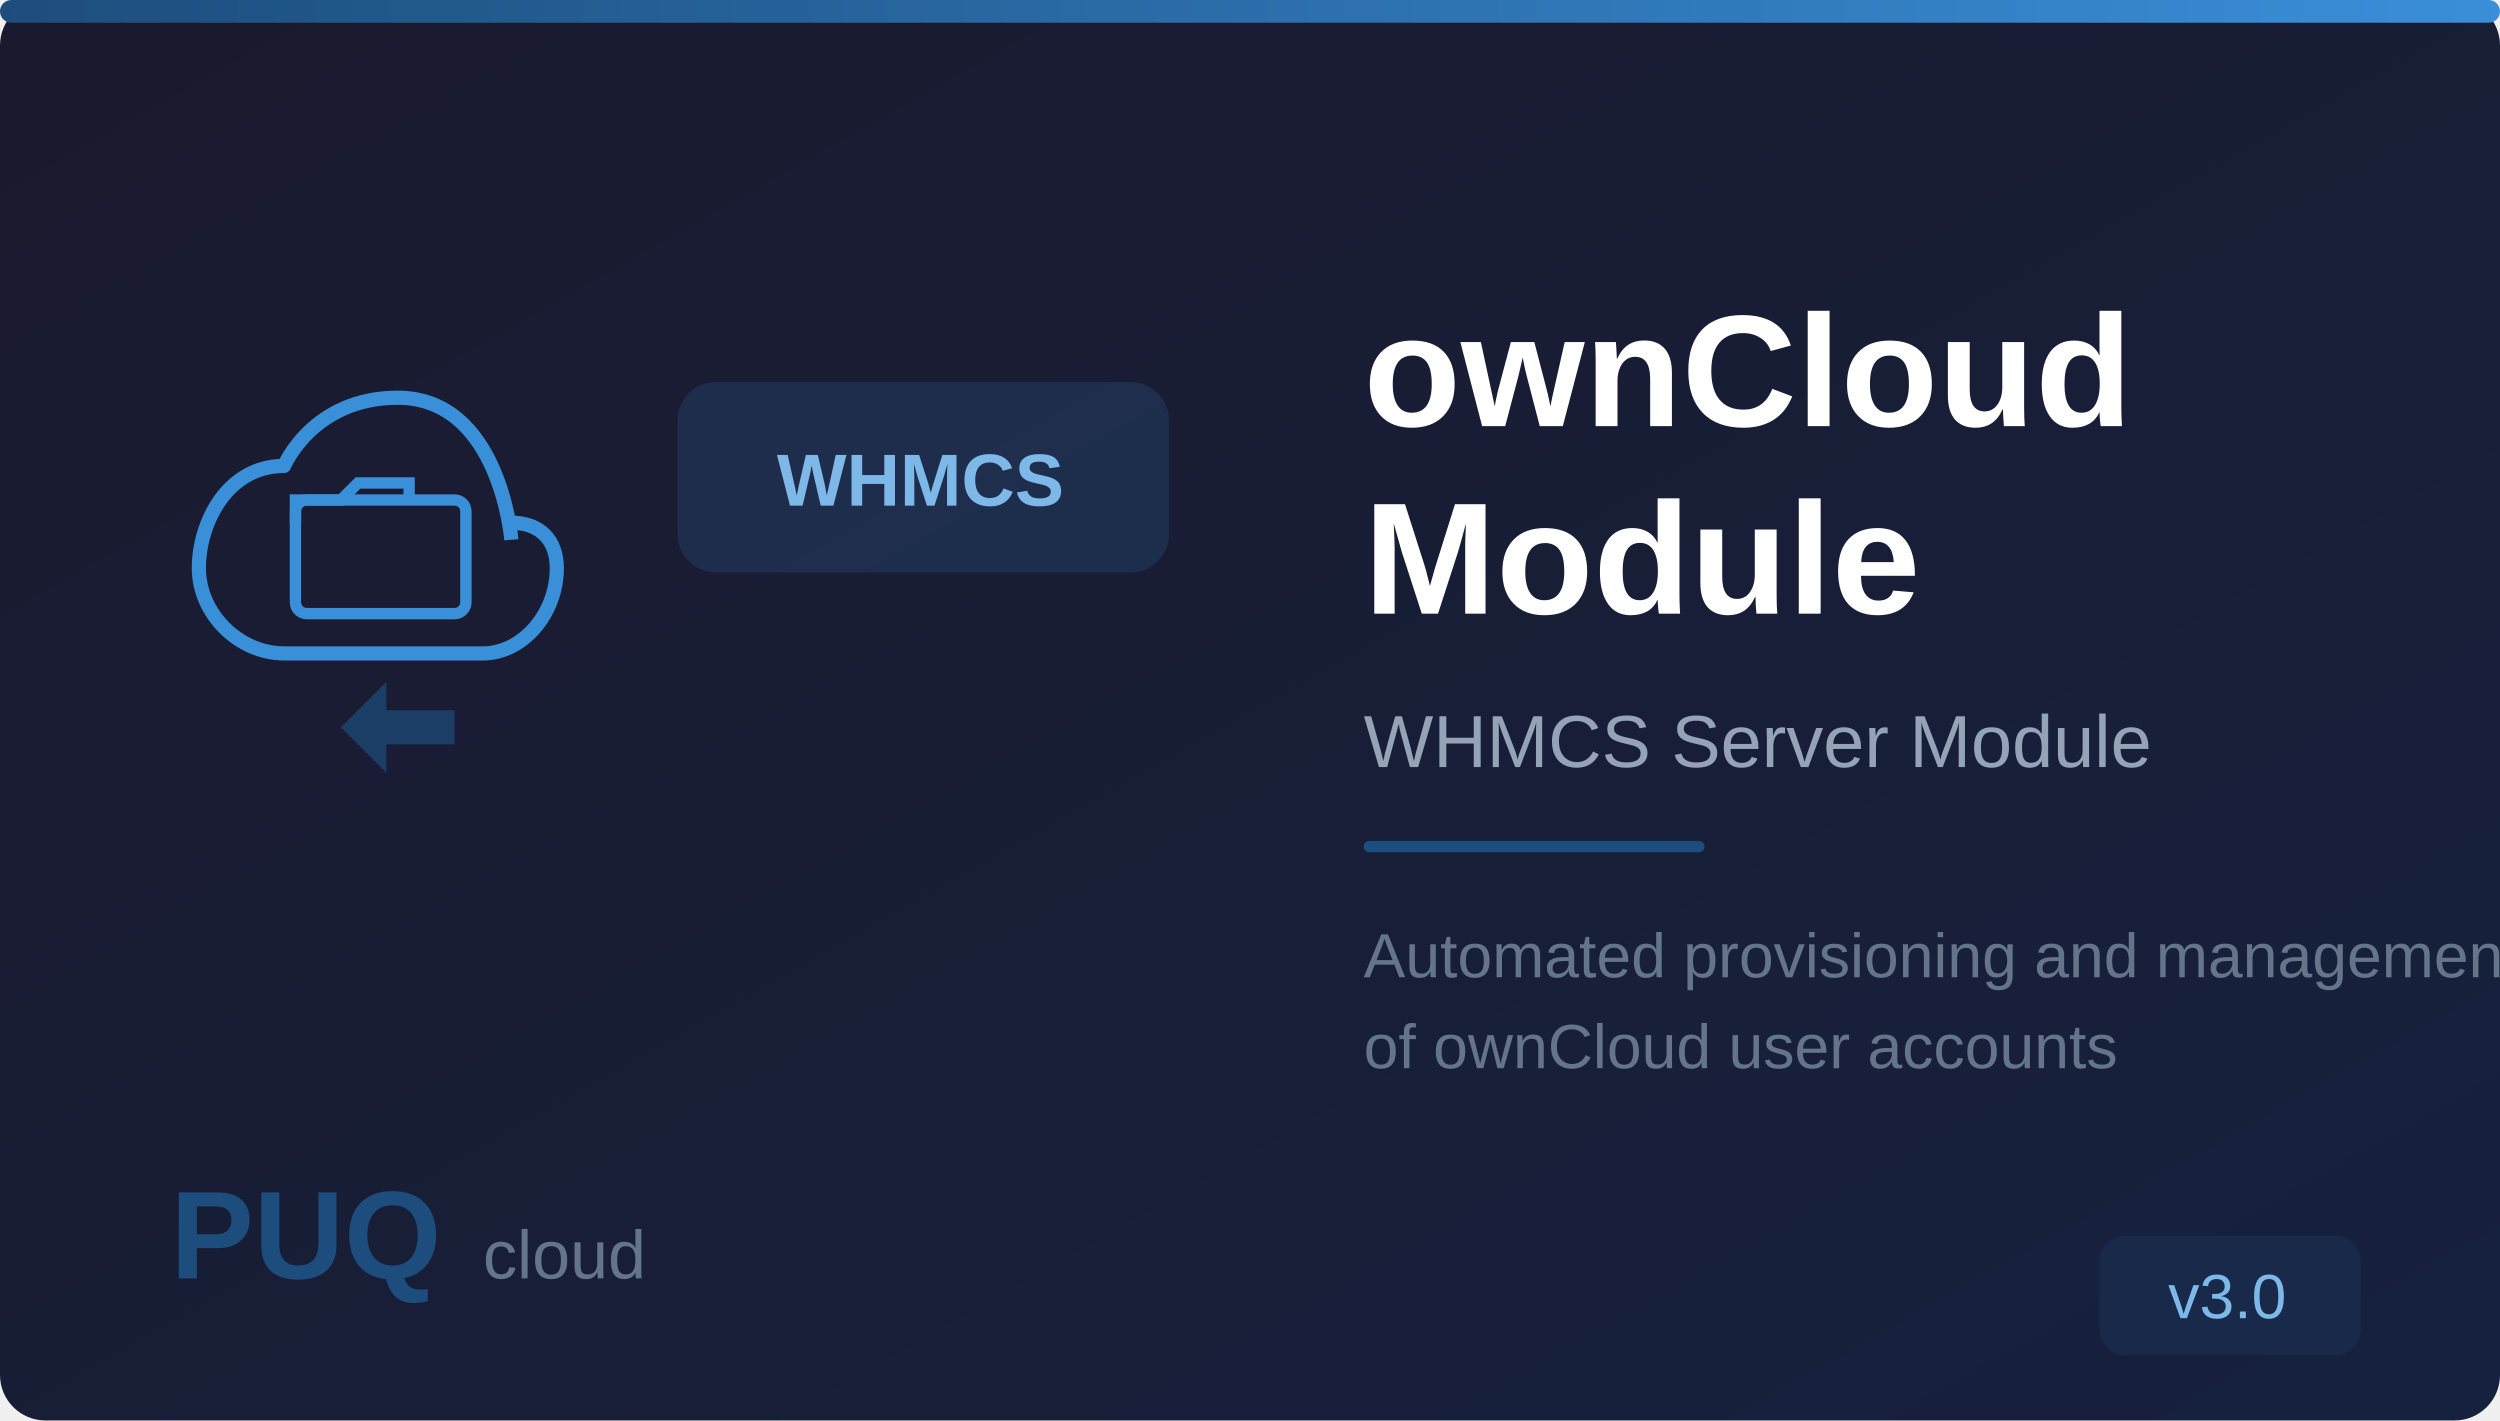
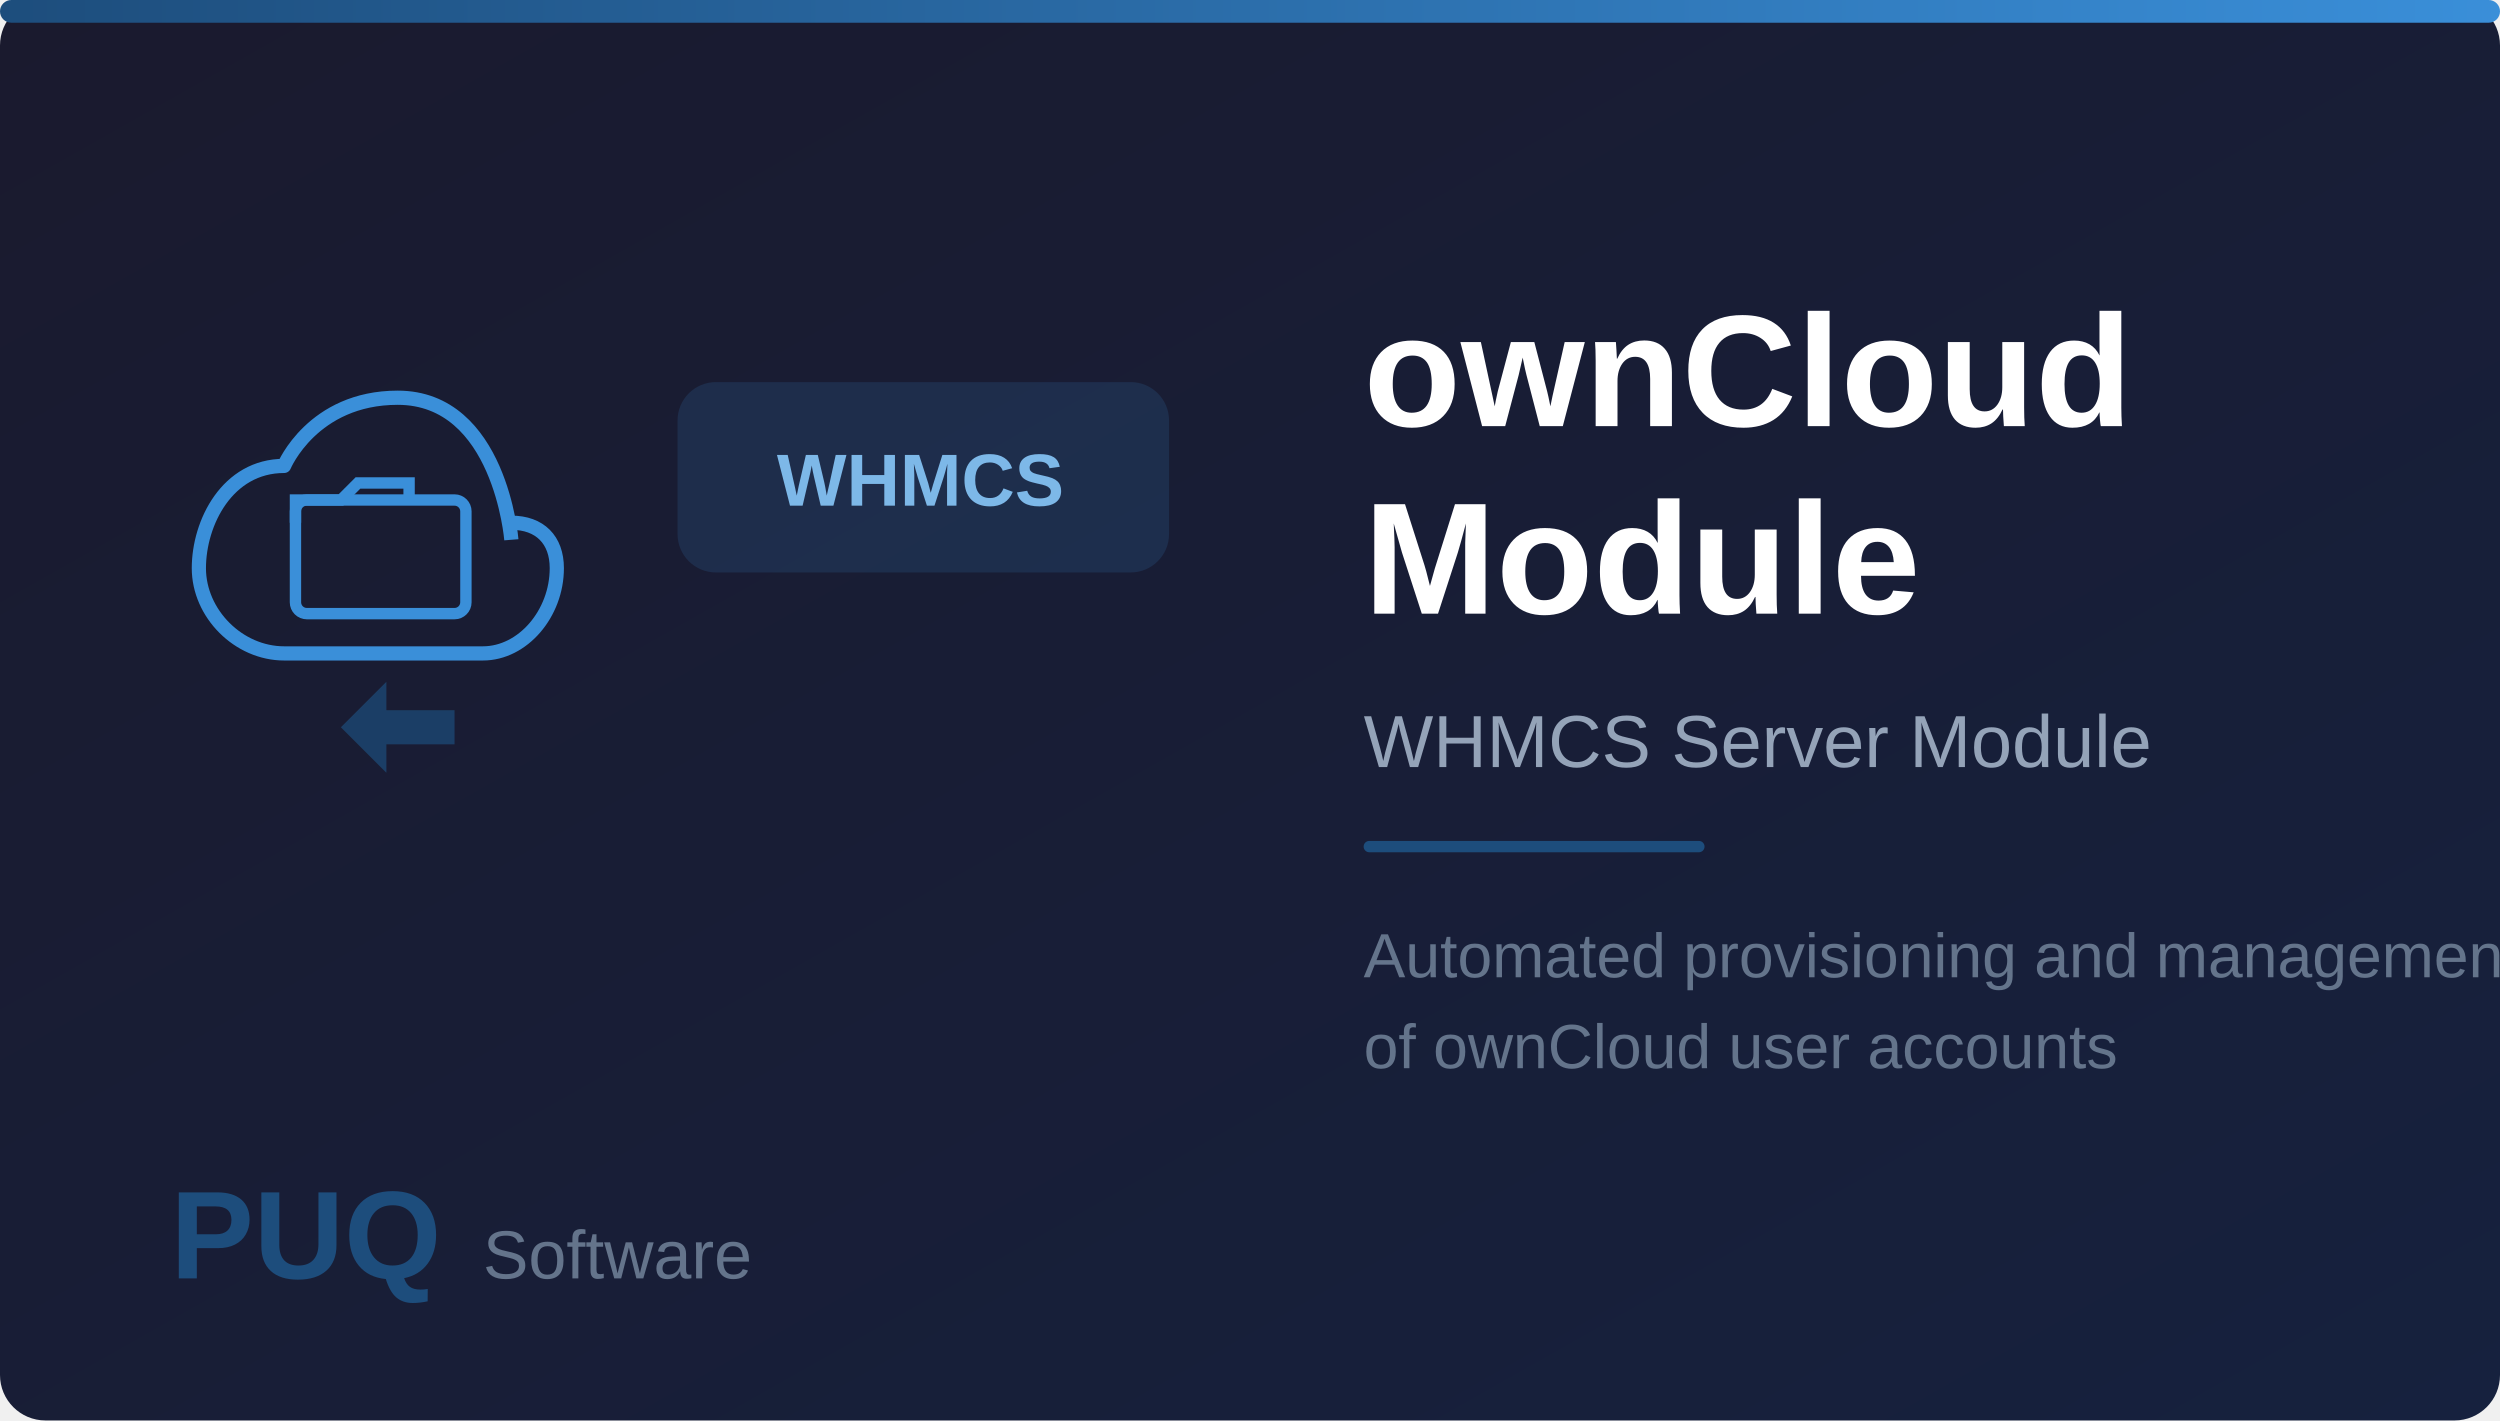
<svg xmlns="http://www.w3.org/2000/svg" width="440" height="250" viewBox="0 0 440 250">
  <defs>
    <linearGradient id="bg" x1="0%" y1="0%" x2="100%" y2="100%">
      <stop offset="0%" style="stop-color:#1a1a2e;stop-opacity:1" />
      <stop offset="100%" style="stop-color:#16213e;stop-opacity:1" />
    </linearGradient>
    <linearGradient id="accent" x1="0%" y1="0%" x2="100%" y2="0%">
      <stop offset="0%" style="stop-color:#1d4d7c;stop-opacity:1" />
      <stop offset="100%" style="stop-color:#3a8fd9;stop-opacity:1" />
    </linearGradient>
  </defs>
  <rect width="440" height="250" fill="url(#bg)" rx="8" />
  <rect x="0" y="0" width="440" height="4" fill="url(#accent)" rx="2" />
  <g transform="translate(30, 50)">
    <path d="M60,45 C60,45 58,20 40,20 C25,20 20,32 20,32 C10,32 5,42 5,50 C5,58 12,65 20,65 L55,65 C62,65 68,58 68,50 C68,45 65,42 60,42" fill="none" stroke="#3a8fd9" stroke-width="2.5" stroke-linejoin="round" />
    <rect x="22" y="38" width="30" height="20" rx="2" fill="none" stroke="#3a8fd9" stroke-width="2" />
    <polyline points="22,42 22,38 30,38 33,35 42,35 42,38" fill="none" stroke="#3a8fd9" stroke-width="2" />
    <g transform="translate(30, 70)">
      <path d="M0,8 L8,0 L8,5 L20,5 L20,11 L8,11 L8,16 Z" fill="#1d4d7c" opacity="0.7" />
    </g>
  </g>
  <g transform="translate(120, 68)">
    <rect x="0" y="0" width="85" height="32" rx="6" fill="#3a8fd9" opacity="0.15" stroke="#3a8fd9" stroke-width="1.5" />
    <text x="42" y="21" font-family="Arial, sans-serif" font-size="13" font-weight="bold" fill="#7db8e8" text-anchor="middle">WHMCS</text>
  </g>
  <text x="240" y="75" font-family="Arial, sans-serif" font-size="28" font-weight="bold" fill="white" text-anchor="start">ownCloud</text>
  <text x="240" y="108" font-family="Arial, sans-serif" font-size="28" font-weight="bold" fill="white" text-anchor="start">Module</text>
  <text x="240" y="135" font-family="Arial, sans-serif" font-size="13" fill="#94a3b8" text-anchor="start">WHMCS Server Module</text>
  <rect x="240" y="148" width="60" height="2" fill="#1d4d7c" rx="1" />
  <text x="240" y="172" font-family="Arial, sans-serif" font-size="11" fill="#64748b" text-anchor="start">Automated provisioning and management</text>
  <text x="240" y="188" font-family="Arial, sans-serif" font-size="11" fill="#64748b" text-anchor="start">of ownCloud user accounts</text>
  <g transform="translate(30, 210)">
    <text x="0" y="15" font-family="Arial, sans-serif" font-size="22" font-weight="bold" fill="#1d4d7c">PUQ</text>
-     <text x="55" y="15" font-family="Arial, sans-serif" font-size="12" fill="#64748b">cloud</text>
-   </g>
-   <g transform="translate(370, 218)">
-     <rect x="0" y="0" width="45" height="20" rx="4" fill="#1d4d7c" opacity="0.2" stroke="#1d4d7c" stroke-width="1" />
-     <text x="22" y="14" font-family="Arial, sans-serif" font-size="11" fill="#7db8e8" text-anchor="middle">v3.0</text>
+     <text x="55" y="15" font-family="Arial, sans-serif" font-size="12" fill="#64748b">Software</text>
  </g>
</svg>
